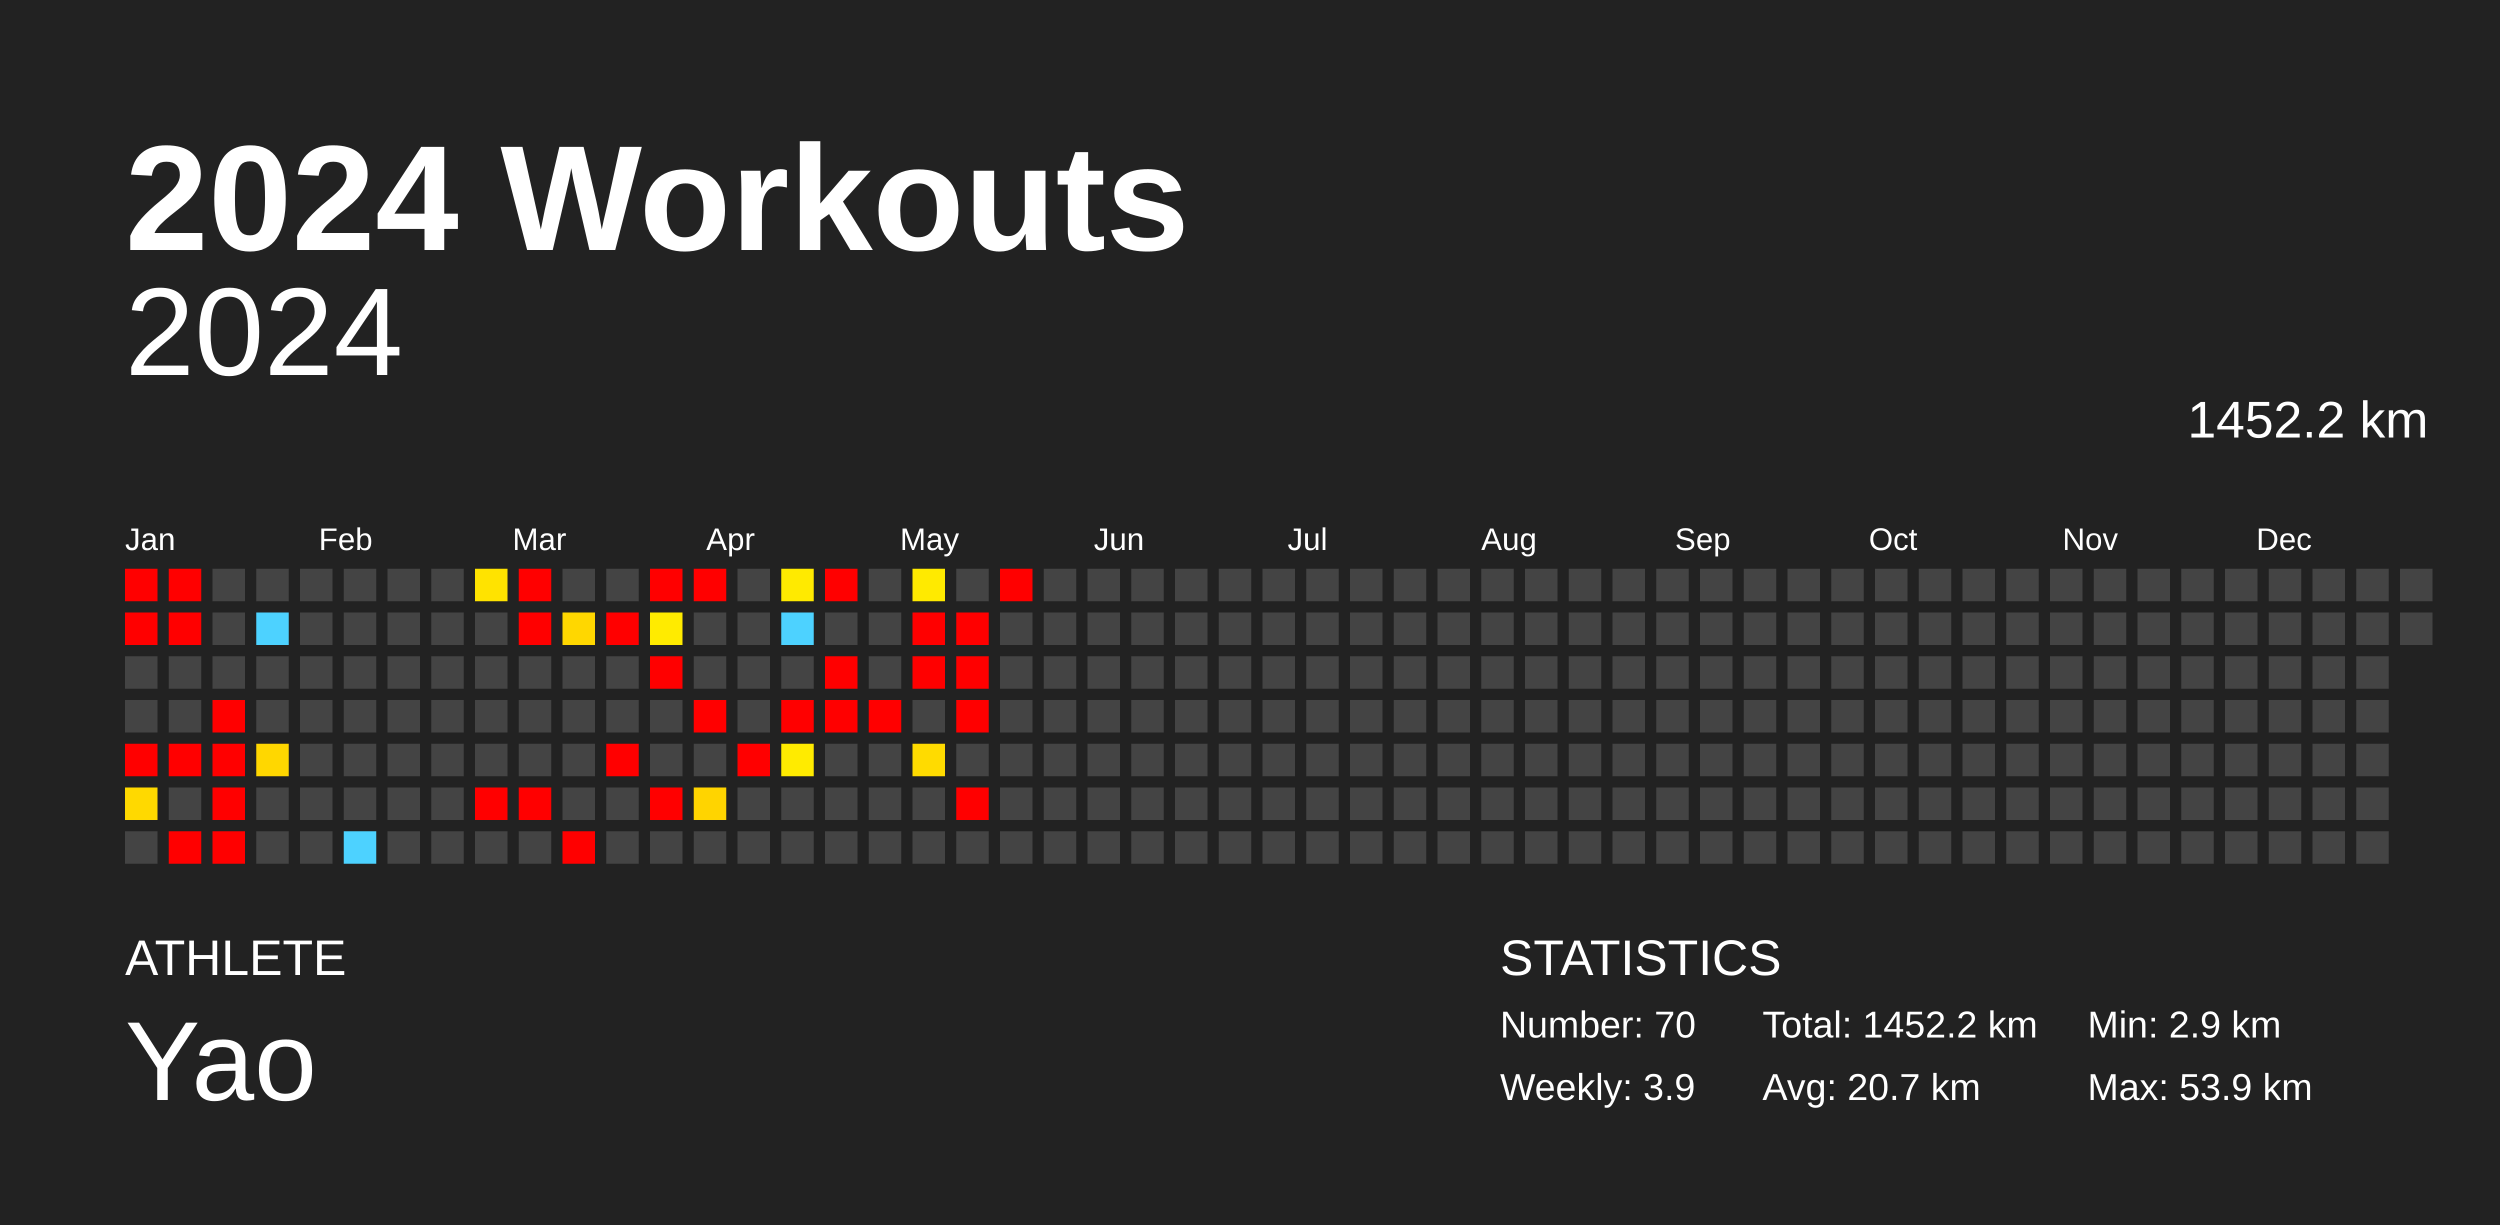
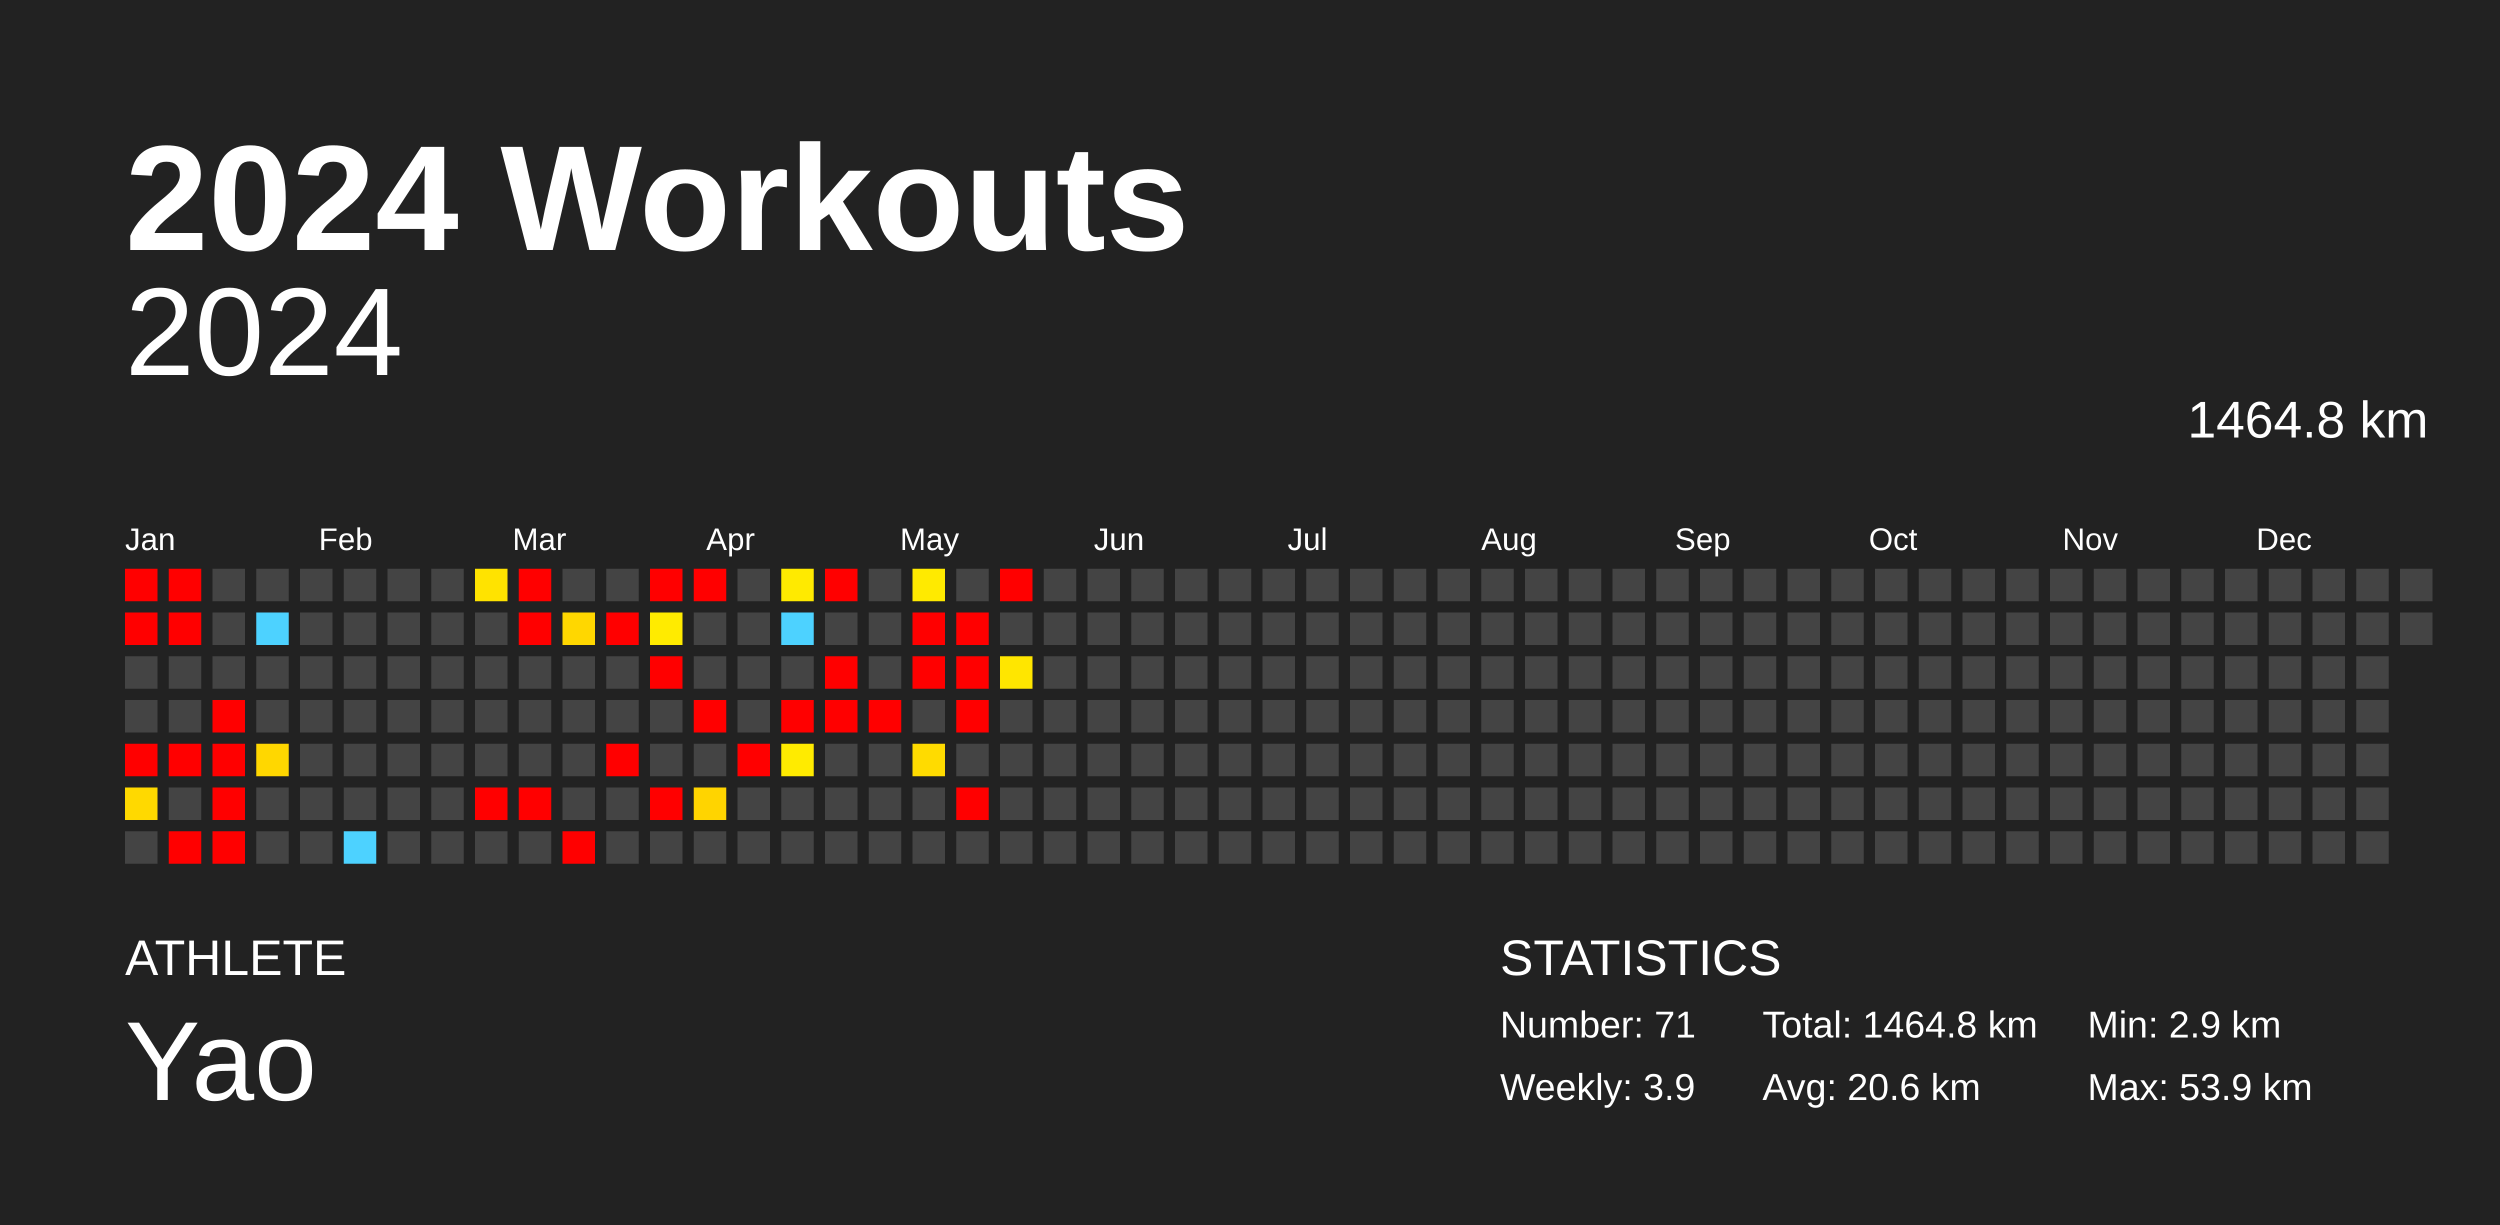
<svg xmlns="http://www.w3.org/2000/svg" baseProfile="full" height="98mm" version="1.1" viewBox="0,0,200,98" width="200mm">
  <defs />
  <rect fill="#222222" height="98" width="200" x="0" y="0" />
  <text fill="#FFFFFF" style="font-size:12px; font-family:Arial; font-weight:bold;" x="10" y="20">2024 Workouts</text>
  <text fill="#FFFFFF" style="font-size:4px; font-family:Arial" x="10" y="78">ATHLETE</text>
  <text fill="#FFFFFF" style="font-size:9px; font-family:Arial" x="10" y="88">Yao</text>
  <text fill="#FFFFFF" style="font-size:4px; font-family:Arial" x="120" y="78">STATISTICS</text>
-   <text fill="#FFFFFF" style="font-size:3px; font-family:Arial" x="120" y="83">Number: 70</text>
+   <text fill="#FFFFFF" style="font-size:3px; font-family:Arial" x="120" y="83">Number: 71</text>
  <text fill="#FFFFFF" style="font-size:3px; font-family:Arial" x="120" y="88">Weekly: 3.9</text>
-   <text fill="#FFFFFF" style="font-size:3px; font-family:Arial" x="141" y="83">Total: 1452.2 km</text>
-   <text fill="#FFFFFF" style="font-size:3px; font-family:Arial" x="141" y="88">Avg: 20.7 km</text>
+   <text fill="#FFFFFF" style="font-size:3px; font-family:Arial" x="141" y="83">Total: 1464.8 km</text>
+   <text fill="#FFFFFF" style="font-size:3px; font-family:Arial" x="141" y="88">Avg: 20.6 km</text>
  <text fill="#FFFFFF" style="font-size:3px; font-family:Arial" x="167" y="83">Min: 2.9 km</text>
  <text fill="#FFFFFF" style="font-size:3px; font-family:Arial" x="167" y="88">Max: 53.9 km</text>
  <text alignment-baseline="hanging" fill="#FFFFFF" style="font-size:10.0px; font-family:Arial;" x="10" y="30">2024</text>
-   <text alignment-baseline="hanging" fill="#FFFFFF" style="font-size:4.125px; font-family:Arial;" x="175" y="35">1452.2 km</text>
+   <text alignment-baseline="hanging" fill="#FFFFFF" style="font-size:4.125px; font-family:Arial;" x="175" y="35">1464.8 km</text>
  <text fill="#FFFFFF" style="font-size:2.5px; font-family:Arial" x="10.0" y="44">Jan</text>
  <text fill="#FFFFFF" style="font-size:2.5px; font-family:Arial" x="25.5" y="44">Feb</text>
  <text fill="#FFFFFF" style="font-size:2.5px; font-family:Arial" x="41.0" y="44">Mar</text>
  <text fill="#FFFFFF" style="font-size:2.5px; font-family:Arial" x="56.5" y="44">Apr</text>
  <text fill="#FFFFFF" style="font-size:2.5px; font-family:Arial" x="72.0" y="44">May</text>
  <text fill="#FFFFFF" style="font-size:2.5px; font-family:Arial" x="87.5" y="44">Jun</text>
  <text fill="#FFFFFF" style="font-size:2.5px; font-family:Arial" x="103.0" y="44">Jul</text>
  <text fill="#FFFFFF" style="font-size:2.5px; font-family:Arial" x="118.5" y="44">Aug</text>
  <text fill="#FFFFFF" style="font-size:2.5px; font-family:Arial" x="134.0" y="44">Sep</text>
  <text fill="#FFFFFF" style="font-size:2.5px; font-family:Arial" x="149.5" y="44">Oct</text>
  <text fill="#FFFFFF" style="font-size:2.5px; font-family:Arial" x="165.0" y="44">Nov</text>
  <text fill="#FFFFFF" style="font-size:2.5px; font-family:Arial" x="180.5" y="44">Dec</text>
  <rect fill="red" height="2.6" width="2.6" x="10.0" y="45.5" />
  <rect fill="red" height="2.6" width="2.6" x="10.0" y="49.0" />
  <rect fill="#444444" height="2.6" width="2.6" x="10.0" y="52.5" />
  <rect fill="#444444" height="2.6" width="2.6" x="10.0" y="56.0" />
  <rect fill="red" height="2.6" width="2.6" x="10.0" y="59.5" />
  <rect fill="#ffd900" height="2.6" width="2.6" x="10.0" y="63.0" />
  <rect fill="#444444" height="2.6" width="2.6" x="10.0" y="66.5" />
  <rect fill="red" height="2.6" width="2.6" x="13.5" y="45.5" />
  <rect fill="red" height="2.6" width="2.6" x="13.5" y="49.0" />
  <rect fill="#444444" height="2.6" width="2.6" x="13.5" y="52.5" />
  <rect fill="#444444" height="2.6" width="2.6" x="13.5" y="56.0" />
  <rect fill="red" height="2.6" width="2.6" x="13.5" y="59.5" />
  <rect fill="#444444" height="2.6" width="2.6" x="13.5" y="63.0" />
  <rect fill="red" height="2.6" width="2.6" x="13.5" y="66.5" />
  <rect fill="#444444" height="2.6" width="2.6" x="17.0" y="45.5" />
  <rect fill="#444444" height="2.6" width="2.6" x="17.0" y="49.0" />
  <rect fill="#444444" height="2.6" width="2.6" x="17.0" y="52.5" />
  <rect fill="red" height="2.6" width="2.6" x="17.0" y="56.0" />
  <rect fill="red" height="2.6" width="2.6" x="17.0" y="59.5" />
  <rect fill="red" height="2.6" width="2.6" x="17.0" y="63.0" />
  <rect fill="red" height="2.6" width="2.6" x="17.0" y="66.5" />
  <rect fill="#444444" height="2.6" width="2.6" x="20.5" y="45.5" />
  <rect fill="#4dd2ff" height="2.6" width="2.6" x="20.5" y="49.0" />
  <rect fill="#444444" height="2.6" width="2.6" x="20.5" y="52.5" />
  <rect fill="#444444" height="2.6" width="2.6" x="20.5" y="56.0" />
  <rect fill="#ffd700" height="2.6" width="2.6" x="20.5" y="59.5" />
  <rect fill="#444444" height="2.6" width="2.6" x="20.5" y="63.0" />
  <rect fill="#444444" height="2.6" width="2.6" x="20.5" y="66.5" />
  <rect fill="#444444" height="2.6" width="2.6" x="24.0" y="45.5" />
  <rect fill="#444444" height="2.6" width="2.6" x="24.0" y="49.0" />
  <rect fill="#444444" height="2.6" width="2.6" x="24.0" y="52.5" />
  <rect fill="#444444" height="2.6" width="2.6" x="24.0" y="56.0" />
  <rect fill="#444444" height="2.6" width="2.6" x="24.0" y="59.5" />
  <rect fill="#444444" height="2.6" width="2.6" x="24.0" y="63.0" />
  <rect fill="#444444" height="2.6" width="2.6" x="24.0" y="66.5" />
  <rect fill="#444444" height="2.6" width="2.6" x="27.5" y="45.5" />
  <rect fill="#444444" height="2.6" width="2.6" x="27.5" y="49.0" />
  <rect fill="#444444" height="2.6" width="2.6" x="27.5" y="52.5" />
  <rect fill="#444444" height="2.6" width="2.6" x="27.5" y="56.0" />
  <rect fill="#444444" height="2.6" width="2.6" x="27.5" y="59.5" />
  <rect fill="#444444" height="2.6" width="2.6" x="27.5" y="63.0" />
  <rect fill="#4dd2ff" height="2.6" width="2.6" x="27.5" y="66.5" />
  <rect fill="#444444" height="2.6" width="2.6" x="31.0" y="45.5" />
  <rect fill="#444444" height="2.6" width="2.6" x="31.0" y="49.0" />
  <rect fill="#444444" height="2.6" width="2.6" x="31.0" y="52.5" />
  <rect fill="#444444" height="2.6" width="2.6" x="31.0" y="56.0" />
  <rect fill="#444444" height="2.6" width="2.6" x="31.0" y="59.5" />
  <rect fill="#444444" height="2.6" width="2.6" x="31.0" y="63.0" />
  <rect fill="#444444" height="2.6" width="2.6" x="31.0" y="66.5" />
  <rect fill="#444444" height="2.6" width="2.6" x="34.5" y="45.5" />
  <rect fill="#444444" height="2.6" width="2.6" x="34.5" y="49.0" />
  <rect fill="#444444" height="2.6" width="2.6" x="34.5" y="52.5" />
  <rect fill="#444444" height="2.6" width="2.6" x="34.5" y="56.0" />
  <rect fill="#444444" height="2.6" width="2.6" x="34.5" y="59.5" />
  <rect fill="#444444" height="2.6" width="2.6" x="34.5" y="63.0" />
  <rect fill="#444444" height="2.6" width="2.6" x="34.5" y="66.5" />
  <rect fill="#ffe300" height="2.6" width="2.6" x="38.0" y="45.5" />
  <rect fill="#444444" height="2.6" width="2.6" x="38.0" y="49.0" />
  <rect fill="#444444" height="2.6" width="2.6" x="38.0" y="52.5" />
  <rect fill="#444444" height="2.6" width="2.6" x="38.0" y="56.0" />
  <rect fill="#444444" height="2.6" width="2.6" x="38.0" y="59.5" />
  <rect fill="red" height="2.6" width="2.6" x="38.0" y="63.0" />
  <rect fill="#444444" height="2.6" width="2.6" x="38.0" y="66.5" />
  <rect fill="red" height="2.6" width="2.6" x="41.5" y="45.5" />
  <rect fill="red" height="2.6" width="2.6" x="41.5" y="49.0" />
  <rect fill="#444444" height="2.6" width="2.6" x="41.5" y="52.5" />
  <rect fill="#444444" height="2.6" width="2.6" x="41.5" y="56.0" />
  <rect fill="#444444" height="2.6" width="2.6" x="41.5" y="59.5" />
  <rect fill="red" height="2.6" width="2.6" x="41.5" y="63.0" />
  <rect fill="#444444" height="2.6" width="2.6" x="41.5" y="66.5" />
  <rect fill="#444444" height="2.6" width="2.6" x="45.0" y="45.5" />
  <rect fill="#ffd700" height="2.6" width="2.6" x="45.0" y="49.0" />
  <rect fill="#444444" height="2.6" width="2.6" x="45.0" y="52.5" />
  <rect fill="#444444" height="2.6" width="2.6" x="45.0" y="56.0" />
  <rect fill="#444444" height="2.6" width="2.6" x="45.0" y="59.5" />
  <rect fill="#444444" height="2.6" width="2.6" x="45.0" y="63.0" />
  <rect fill="red" height="2.6" width="2.6" x="45.0" y="66.5" />
  <rect fill="#444444" height="2.6" width="2.6" x="48.5" y="45.5" />
  <rect fill="red" height="2.6" width="2.6" x="48.5" y="49.0" />
  <rect fill="#444444" height="2.6" width="2.6" x="48.5" y="52.5" />
  <rect fill="#444444" height="2.6" width="2.6" x="48.5" y="56.0" />
  <rect fill="red" height="2.6" width="2.6" x="48.5" y="59.5" />
  <rect fill="#444444" height="2.6" width="2.6" x="48.5" y="63.0" />
  <rect fill="#444444" height="2.6" width="2.6" x="48.5" y="66.5" />
  <rect fill="red" height="2.6" width="2.6" x="52.0" y="45.5" />
  <rect fill="#ffeb00" height="2.6" width="2.6" x="52.0" y="49.0" />
  <rect fill="red" height="2.6" width="2.6" x="52.0" y="52.5" />
  <rect fill="#444444" height="2.6" width="2.6" x="52.0" y="56.0" />
  <rect fill="#444444" height="2.6" width="2.6" x="52.0" y="59.5" />
  <rect fill="red" height="2.6" width="2.6" x="52.0" y="63.0" />
  <rect fill="#444444" height="2.6" width="2.6" x="52.0" y="66.5" />
  <rect fill="red" height="2.6" width="2.6" x="55.5" y="45.5" />
  <rect fill="#444444" height="2.6" width="2.6" x="55.5" y="49.0" />
  <rect fill="#444444" height="2.6" width="2.6" x="55.5" y="52.5" />
  <rect fill="red" height="2.6" width="2.6" x="55.5" y="56.0" />
  <rect fill="#444444" height="2.6" width="2.6" x="55.5" y="59.5" />
  <rect fill="#ffd400" height="2.6" width="2.6" x="55.5" y="63.0" />
  <rect fill="#444444" height="2.6" width="2.6" x="55.5" y="66.5" />
  <rect fill="#444444" height="2.6" width="2.6" x="59.0" y="45.5" />
  <rect fill="#444444" height="2.6" width="2.6" x="59.0" y="49.0" />
  <rect fill="#444444" height="2.6" width="2.6" x="59.0" y="52.5" />
  <rect fill="#444444" height="2.6" width="2.6" x="59.0" y="56.0" />
  <rect fill="red" height="2.6" width="2.6" x="59.0" y="59.5" />
  <rect fill="#444444" height="2.6" width="2.6" x="59.0" y="63.0" />
  <rect fill="#444444" height="2.6" width="2.6" x="59.0" y="66.5" />
  <rect fill="#ffea00" height="2.6" width="2.6" x="62.5" y="45.5" />
  <rect fill="#4dd2ff" height="2.6" width="2.6" x="62.5" y="49.0" />
  <rect fill="#444444" height="2.6" width="2.6" x="62.5" y="52.5" />
  <rect fill="red" height="2.6" width="2.6" x="62.5" y="56.0" />
  <rect fill="#ffeb00" height="2.6" width="2.6" x="62.5" y="59.5" />
  <rect fill="#444444" height="2.6" width="2.6" x="62.5" y="63.0" />
  <rect fill="#444444" height="2.6" width="2.6" x="62.5" y="66.5" />
  <rect fill="red" height="2.6" width="2.6" x="66.0" y="45.5" />
  <rect fill="#444444" height="2.6" width="2.6" x="66.0" y="49.0" />
  <rect fill="red" height="2.6" width="2.6" x="66.0" y="52.5" />
  <rect fill="red" height="2.6" width="2.6" x="66.0" y="56.0" />
  <rect fill="#444444" height="2.6" width="2.6" x="66.0" y="59.5" />
  <rect fill="#444444" height="2.6" width="2.6" x="66.0" y="63.0" />
  <rect fill="#444444" height="2.6" width="2.6" x="66.0" y="66.5" />
  <rect fill="#444444" height="2.6" width="2.6" x="69.5" y="45.5" />
  <rect fill="#444444" height="2.6" width="2.6" x="69.5" y="49.0" />
  <rect fill="#444444" height="2.6" width="2.6" x="69.5" y="52.5" />
  <rect fill="red" height="2.6" width="2.6" x="69.5" y="56.0" />
  <rect fill="#444444" height="2.6" width="2.6" x="69.5" y="59.5" />
  <rect fill="#444444" height="2.6" width="2.6" x="69.5" y="63.0" />
  <rect fill="#444444" height="2.6" width="2.6" x="69.5" y="66.5" />
  <rect fill="#ffea00" height="2.6" width="2.6" x="73.0" y="45.5" />
  <rect fill="red" height="2.6" width="2.6" x="73.0" y="49.0" />
  <rect fill="red" height="2.6" width="2.6" x="73.0" y="52.5" />
  <rect fill="#444444" height="2.6" width="2.6" x="73.0" y="56.0" />
  <rect fill="#ffdb00" height="2.6" width="2.6" x="73.0" y="59.5" />
  <rect fill="#444444" height="2.6" width="2.6" x="73.0" y="63.0" />
  <rect fill="#444444" height="2.6" width="2.6" x="73.0" y="66.5" />
  <rect fill="#444444" height="2.6" width="2.6" x="76.5" y="45.5" />
  <rect fill="red" height="2.6" width="2.6" x="76.5" y="49.0" />
  <rect fill="red" height="2.6" width="2.6" x="76.5" y="52.5" />
  <rect fill="red" height="2.6" width="2.6" x="76.5" y="56.0" />
  <rect fill="#444444" height="2.6" width="2.6" x="76.5" y="59.5" />
  <rect fill="red" height="2.6" width="2.6" x="76.5" y="63.0" />
  <rect fill="#444444" height="2.6" width="2.6" x="76.5" y="66.5" />
  <rect fill="red" height="2.6" width="2.6" x="80.0" y="45.5" />
  <rect fill="#444444" height="2.6" width="2.6" x="80.0" y="49.0" />
-   <rect fill="#444444" height="2.6" width="2.6" x="80.0" y="52.5" />
+   <rect fill="#ffe600" height="2.6" width="2.6" x="80.0" y="52.5" />
  <rect fill="#444444" height="2.6" width="2.6" x="80.0" y="56.0" />
  <rect fill="#444444" height="2.6" width="2.6" x="80.0" y="59.5" />
  <rect fill="#444444" height="2.6" width="2.6" x="80.0" y="63.0" />
  <rect fill="#444444" height="2.6" width="2.6" x="80.0" y="66.5" />
  <rect fill="#444444" height="2.6" width="2.6" x="83.5" y="45.5" />
  <rect fill="#444444" height="2.6" width="2.6" x="83.5" y="49.0" />
  <rect fill="#444444" height="2.6" width="2.6" x="83.5" y="52.5" />
  <rect fill="#444444" height="2.6" width="2.6" x="83.5" y="56.0" />
  <rect fill="#444444" height="2.6" width="2.6" x="83.5" y="59.5" />
  <rect fill="#444444" height="2.6" width="2.6" x="83.5" y="63.0" />
  <rect fill="#444444" height="2.6" width="2.6" x="83.5" y="66.5" />
  <rect fill="#444444" height="2.6" width="2.6" x="87.0" y="45.5" />
  <rect fill="#444444" height="2.6" width="2.6" x="87.0" y="49.0" />
  <rect fill="#444444" height="2.6" width="2.6" x="87.0" y="52.5" />
  <rect fill="#444444" height="2.6" width="2.6" x="87.0" y="56.0" />
  <rect fill="#444444" height="2.6" width="2.6" x="87.0" y="59.5" />
  <rect fill="#444444" height="2.6" width="2.6" x="87.0" y="63.0" />
  <rect fill="#444444" height="2.6" width="2.6" x="87.0" y="66.5" />
  <rect fill="#444444" height="2.6" width="2.6" x="90.5" y="45.5" />
  <rect fill="#444444" height="2.6" width="2.6" x="90.5" y="49.0" />
  <rect fill="#444444" height="2.6" width="2.6" x="90.5" y="52.5" />
  <rect fill="#444444" height="2.6" width="2.6" x="90.5" y="56.0" />
  <rect fill="#444444" height="2.6" width="2.6" x="90.5" y="59.5" />
  <rect fill="#444444" height="2.6" width="2.6" x="90.5" y="63.0" />
  <rect fill="#444444" height="2.6" width="2.6" x="90.5" y="66.5" />
  <rect fill="#444444" height="2.6" width="2.6" x="94.0" y="45.5" />
  <rect fill="#444444" height="2.6" width="2.6" x="94.0" y="49.0" />
  <rect fill="#444444" height="2.6" width="2.6" x="94.0" y="52.5" />
  <rect fill="#444444" height="2.6" width="2.6" x="94.0" y="56.0" />
  <rect fill="#444444" height="2.6" width="2.6" x="94.0" y="59.5" />
  <rect fill="#444444" height="2.6" width="2.6" x="94.0" y="63.0" />
  <rect fill="#444444" height="2.6" width="2.6" x="94.0" y="66.5" />
  <rect fill="#444444" height="2.6" width="2.6" x="97.5" y="45.5" />
  <rect fill="#444444" height="2.6" width="2.6" x="97.5" y="49.0" />
  <rect fill="#444444" height="2.6" width="2.6" x="97.5" y="52.5" />
  <rect fill="#444444" height="2.6" width="2.6" x="97.5" y="56.0" />
  <rect fill="#444444" height="2.6" width="2.6" x="97.5" y="59.5" />
  <rect fill="#444444" height="2.6" width="2.6" x="97.5" y="63.0" />
  <rect fill="#444444" height="2.6" width="2.6" x="97.5" y="66.5" />
  <rect fill="#444444" height="2.6" width="2.6" x="101.0" y="45.5" />
  <rect fill="#444444" height="2.6" width="2.6" x="101.0" y="49.0" />
  <rect fill="#444444" height="2.6" width="2.6" x="101.0" y="52.5" />
  <rect fill="#444444" height="2.6" width="2.6" x="101.0" y="56.0" />
  <rect fill="#444444" height="2.6" width="2.6" x="101.0" y="59.5" />
  <rect fill="#444444" height="2.6" width="2.6" x="101.0" y="63.0" />
  <rect fill="#444444" height="2.6" width="2.6" x="101.0" y="66.5" />
  <rect fill="#444444" height="2.6" width="2.6" x="104.5" y="45.5" />
  <rect fill="#444444" height="2.6" width="2.6" x="104.5" y="49.0" />
  <rect fill="#444444" height="2.6" width="2.6" x="104.5" y="52.5" />
  <rect fill="#444444" height="2.6" width="2.6" x="104.5" y="56.0" />
  <rect fill="#444444" height="2.6" width="2.6" x="104.5" y="59.5" />
  <rect fill="#444444" height="2.6" width="2.6" x="104.5" y="63.0" />
  <rect fill="#444444" height="2.6" width="2.6" x="104.5" y="66.5" />
  <rect fill="#444444" height="2.6" width="2.6" x="108.0" y="45.5" />
  <rect fill="#444444" height="2.6" width="2.6" x="108.0" y="49.0" />
  <rect fill="#444444" height="2.6" width="2.6" x="108.0" y="52.5" />
  <rect fill="#444444" height="2.6" width="2.6" x="108.0" y="56.0" />
  <rect fill="#444444" height="2.6" width="2.6" x="108.0" y="59.5" />
  <rect fill="#444444" height="2.6" width="2.6" x="108.0" y="63.0" />
  <rect fill="#444444" height="2.6" width="2.6" x="108.0" y="66.5" />
  <rect fill="#444444" height="2.6" width="2.6" x="111.5" y="45.5" />
  <rect fill="#444444" height="2.6" width="2.6" x="111.5" y="49.0" />
  <rect fill="#444444" height="2.6" width="2.6" x="111.5" y="52.5" />
  <rect fill="#444444" height="2.6" width="2.6" x="111.5" y="56.0" />
  <rect fill="#444444" height="2.6" width="2.6" x="111.5" y="59.5" />
  <rect fill="#444444" height="2.6" width="2.6" x="111.5" y="63.0" />
  <rect fill="#444444" height="2.6" width="2.6" x="111.5" y="66.5" />
  <rect fill="#444444" height="2.6" width="2.6" x="115.0" y="45.5" />
  <rect fill="#444444" height="2.6" width="2.6" x="115.0" y="49.0" />
  <rect fill="#444444" height="2.6" width="2.6" x="115.0" y="52.5" />
  <rect fill="#444444" height="2.6" width="2.6" x="115.0" y="56.0" />
  <rect fill="#444444" height="2.6" width="2.6" x="115.0" y="59.5" />
  <rect fill="#444444" height="2.6" width="2.6" x="115.0" y="63.0" />
  <rect fill="#444444" height="2.6" width="2.6" x="115.0" y="66.5" />
  <rect fill="#444444" height="2.6" width="2.6" x="118.5" y="45.5" />
  <rect fill="#444444" height="2.6" width="2.6" x="118.5" y="49.0" />
  <rect fill="#444444" height="2.6" width="2.6" x="118.5" y="52.5" />
  <rect fill="#444444" height="2.6" width="2.6" x="118.5" y="56.0" />
  <rect fill="#444444" height="2.6" width="2.6" x="118.5" y="59.5" />
  <rect fill="#444444" height="2.6" width="2.6" x="118.5" y="63.0" />
  <rect fill="#444444" height="2.6" width="2.6" x="118.5" y="66.5" />
  <rect fill="#444444" height="2.6" width="2.6" x="122.0" y="45.5" />
  <rect fill="#444444" height="2.6" width="2.6" x="122.0" y="49.0" />
  <rect fill="#444444" height="2.6" width="2.6" x="122.0" y="52.5" />
  <rect fill="#444444" height="2.6" width="2.6" x="122.0" y="56.0" />
  <rect fill="#444444" height="2.6" width="2.6" x="122.0" y="59.5" />
  <rect fill="#444444" height="2.6" width="2.6" x="122.0" y="63.0" />
  <rect fill="#444444" height="2.6" width="2.6" x="122.0" y="66.5" />
  <rect fill="#444444" height="2.6" width="2.6" x="125.5" y="45.5" />
  <rect fill="#444444" height="2.6" width="2.6" x="125.5" y="49.0" />
  <rect fill="#444444" height="2.6" width="2.6" x="125.5" y="52.5" />
  <rect fill="#444444" height="2.6" width="2.6" x="125.5" y="56.0" />
  <rect fill="#444444" height="2.6" width="2.6" x="125.5" y="59.5" />
  <rect fill="#444444" height="2.6" width="2.6" x="125.5" y="63.0" />
  <rect fill="#444444" height="2.6" width="2.6" x="125.5" y="66.5" />
  <rect fill="#444444" height="2.6" width="2.6" x="129.0" y="45.5" />
  <rect fill="#444444" height="2.6" width="2.6" x="129.0" y="49.0" />
  <rect fill="#444444" height="2.6" width="2.6" x="129.0" y="52.5" />
  <rect fill="#444444" height="2.6" width="2.6" x="129.0" y="56.0" />
  <rect fill="#444444" height="2.6" width="2.6" x="129.0" y="59.5" />
  <rect fill="#444444" height="2.6" width="2.6" x="129.0" y="63.0" />
  <rect fill="#444444" height="2.6" width="2.6" x="129.0" y="66.5" />
  <rect fill="#444444" height="2.6" width="2.6" x="132.5" y="45.5" />
  <rect fill="#444444" height="2.6" width="2.6" x="132.5" y="49.0" />
  <rect fill="#444444" height="2.6" width="2.6" x="132.5" y="52.5" />
  <rect fill="#444444" height="2.6" width="2.6" x="132.5" y="56.0" />
  <rect fill="#444444" height="2.6" width="2.6" x="132.5" y="59.5" />
  <rect fill="#444444" height="2.6" width="2.6" x="132.5" y="63.0" />
  <rect fill="#444444" height="2.6" width="2.6" x="132.5" y="66.5" />
  <rect fill="#444444" height="2.6" width="2.6" x="136.0" y="45.5" />
  <rect fill="#444444" height="2.6" width="2.6" x="136.0" y="49.0" />
  <rect fill="#444444" height="2.6" width="2.6" x="136.0" y="52.5" />
  <rect fill="#444444" height="2.6" width="2.6" x="136.0" y="56.0" />
  <rect fill="#444444" height="2.6" width="2.6" x="136.0" y="59.5" />
  <rect fill="#444444" height="2.6" width="2.6" x="136.0" y="63.0" />
  <rect fill="#444444" height="2.6" width="2.6" x="136.0" y="66.5" />
  <rect fill="#444444" height="2.6" width="2.6" x="139.5" y="45.5" />
  <rect fill="#444444" height="2.6" width="2.6" x="139.5" y="49.0" />
  <rect fill="#444444" height="2.6" width="2.6" x="139.5" y="52.5" />
  <rect fill="#444444" height="2.6" width="2.6" x="139.5" y="56.0" />
  <rect fill="#444444" height="2.6" width="2.6" x="139.5" y="59.5" />
  <rect fill="#444444" height="2.6" width="2.6" x="139.5" y="63.0" />
  <rect fill="#444444" height="2.6" width="2.6" x="139.5" y="66.5" />
  <rect fill="#444444" height="2.6" width="2.6" x="143.0" y="45.5" />
  <rect fill="#444444" height="2.6" width="2.6" x="143.0" y="49.0" />
  <rect fill="#444444" height="2.6" width="2.6" x="143.0" y="52.5" />
  <rect fill="#444444" height="2.6" width="2.6" x="143.0" y="56.0" />
  <rect fill="#444444" height="2.6" width="2.6" x="143.0" y="59.5" />
  <rect fill="#444444" height="2.6" width="2.6" x="143.0" y="63.0" />
  <rect fill="#444444" height="2.6" width="2.6" x="143.0" y="66.5" />
  <rect fill="#444444" height="2.6" width="2.6" x="146.5" y="45.5" />
  <rect fill="#444444" height="2.6" width="2.6" x="146.5" y="49.0" />
  <rect fill="#444444" height="2.6" width="2.6" x="146.5" y="52.5" />
  <rect fill="#444444" height="2.6" width="2.6" x="146.5" y="56.0" />
  <rect fill="#444444" height="2.6" width="2.6" x="146.5" y="59.5" />
  <rect fill="#444444" height="2.6" width="2.6" x="146.5" y="63.0" />
  <rect fill="#444444" height="2.6" width="2.6" x="146.5" y="66.5" />
  <rect fill="#444444" height="2.6" width="2.6" x="150.0" y="45.5" />
  <rect fill="#444444" height="2.6" width="2.6" x="150.0" y="49.0" />
  <rect fill="#444444" height="2.6" width="2.6" x="150.0" y="52.5" />
  <rect fill="#444444" height="2.6" width="2.6" x="150.0" y="56.0" />
  <rect fill="#444444" height="2.6" width="2.6" x="150.0" y="59.5" />
  <rect fill="#444444" height="2.6" width="2.6" x="150.0" y="63.0" />
  <rect fill="#444444" height="2.6" width="2.6" x="150.0" y="66.5" />
  <rect fill="#444444" height="2.6" width="2.6" x="153.5" y="45.5" />
  <rect fill="#444444" height="2.6" width="2.6" x="153.5" y="49.0" />
  <rect fill="#444444" height="2.6" width="2.6" x="153.5" y="52.5" />
  <rect fill="#444444" height="2.6" width="2.6" x="153.5" y="56.0" />
  <rect fill="#444444" height="2.6" width="2.6" x="153.5" y="59.5" />
  <rect fill="#444444" height="2.6" width="2.6" x="153.5" y="63.0" />
  <rect fill="#444444" height="2.6" width="2.6" x="153.5" y="66.5" />
  <rect fill="#444444" height="2.6" width="2.6" x="157.0" y="45.5" />
  <rect fill="#444444" height="2.6" width="2.6" x="157.0" y="49.0" />
  <rect fill="#444444" height="2.6" width="2.6" x="157.0" y="52.5" />
  <rect fill="#444444" height="2.6" width="2.6" x="157.0" y="56.0" />
  <rect fill="#444444" height="2.6" width="2.6" x="157.0" y="59.5" />
  <rect fill="#444444" height="2.6" width="2.6" x="157.0" y="63.0" />
  <rect fill="#444444" height="2.6" width="2.6" x="157.0" y="66.5" />
  <rect fill="#444444" height="2.6" width="2.6" x="160.5" y="45.5" />
  <rect fill="#444444" height="2.6" width="2.6" x="160.5" y="49.0" />
  <rect fill="#444444" height="2.6" width="2.6" x="160.5" y="52.5" />
  <rect fill="#444444" height="2.6" width="2.6" x="160.5" y="56.0" />
  <rect fill="#444444" height="2.6" width="2.6" x="160.5" y="59.5" />
  <rect fill="#444444" height="2.6" width="2.6" x="160.5" y="63.0" />
  <rect fill="#444444" height="2.6" width="2.6" x="160.5" y="66.5" />
  <rect fill="#444444" height="2.6" width="2.6" x="164.0" y="45.5" />
  <rect fill="#444444" height="2.6" width="2.6" x="164.0" y="49.0" />
  <rect fill="#444444" height="2.6" width="2.6" x="164.0" y="52.5" />
  <rect fill="#444444" height="2.6" width="2.6" x="164.0" y="56.0" />
  <rect fill="#444444" height="2.6" width="2.6" x="164.0" y="59.5" />
  <rect fill="#444444" height="2.6" width="2.6" x="164.0" y="63.0" />
  <rect fill="#444444" height="2.6" width="2.6" x="164.0" y="66.5" />
  <rect fill="#444444" height="2.6" width="2.6" x="167.5" y="45.5" />
  <rect fill="#444444" height="2.6" width="2.6" x="167.5" y="49.0" />
  <rect fill="#444444" height="2.6" width="2.6" x="167.5" y="52.5" />
  <rect fill="#444444" height="2.6" width="2.6" x="167.5" y="56.0" />
  <rect fill="#444444" height="2.6" width="2.6" x="167.5" y="59.5" />
  <rect fill="#444444" height="2.6" width="2.6" x="167.5" y="63.0" />
  <rect fill="#444444" height="2.6" width="2.6" x="167.5" y="66.5" />
  <rect fill="#444444" height="2.6" width="2.6" x="171.0" y="45.5" />
  <rect fill="#444444" height="2.6" width="2.6" x="171.0" y="49.0" />
  <rect fill="#444444" height="2.6" width="2.6" x="171.0" y="52.5" />
  <rect fill="#444444" height="2.6" width="2.6" x="171.0" y="56.0" />
  <rect fill="#444444" height="2.6" width="2.6" x="171.0" y="59.5" />
  <rect fill="#444444" height="2.6" width="2.6" x="171.0" y="63.0" />
  <rect fill="#444444" height="2.6" width="2.6" x="171.0" y="66.5" />
  <rect fill="#444444" height="2.6" width="2.6" x="174.5" y="45.5" />
  <rect fill="#444444" height="2.6" width="2.6" x="174.5" y="49.0" />
  <rect fill="#444444" height="2.6" width="2.6" x="174.5" y="52.5" />
  <rect fill="#444444" height="2.6" width="2.6" x="174.5" y="56.0" />
  <rect fill="#444444" height="2.6" width="2.6" x="174.5" y="59.5" />
  <rect fill="#444444" height="2.6" width="2.6" x="174.5" y="63.0" />
  <rect fill="#444444" height="2.6" width="2.6" x="174.5" y="66.5" />
  <rect fill="#444444" height="2.6" width="2.6" x="178.0" y="45.5" />
  <rect fill="#444444" height="2.6" width="2.6" x="178.0" y="49.0" />
  <rect fill="#444444" height="2.6" width="2.6" x="178.0" y="52.5" />
  <rect fill="#444444" height="2.6" width="2.6" x="178.0" y="56.0" />
  <rect fill="#444444" height="2.6" width="2.6" x="178.0" y="59.5" />
  <rect fill="#444444" height="2.6" width="2.6" x="178.0" y="63.0" />
  <rect fill="#444444" height="2.6" width="2.6" x="178.0" y="66.5" />
  <rect fill="#444444" height="2.6" width="2.6" x="181.5" y="45.5" />
  <rect fill="#444444" height="2.6" width="2.6" x="181.5" y="49.0" />
  <rect fill="#444444" height="2.6" width="2.6" x="181.5" y="52.5" />
  <rect fill="#444444" height="2.6" width="2.6" x="181.5" y="56.0" />
  <rect fill="#444444" height="2.6" width="2.6" x="181.5" y="59.5" />
  <rect fill="#444444" height="2.6" width="2.6" x="181.5" y="63.0" />
  <rect fill="#444444" height="2.6" width="2.6" x="181.5" y="66.5" />
  <rect fill="#444444" height="2.6" width="2.6" x="185.0" y="45.5" />
  <rect fill="#444444" height="2.6" width="2.6" x="185.0" y="49.0" />
  <rect fill="#444444" height="2.6" width="2.6" x="185.0" y="52.5" />
  <rect fill="#444444" height="2.6" width="2.6" x="185.0" y="56.0" />
  <rect fill="#444444" height="2.6" width="2.6" x="185.0" y="59.5" />
  <rect fill="#444444" height="2.6" width="2.6" x="185.0" y="63.0" />
  <rect fill="#444444" height="2.6" width="2.6" x="185.0" y="66.5" />
  <rect fill="#444444" height="2.6" width="2.6" x="188.5" y="45.5" />
  <rect fill="#444444" height="2.6" width="2.6" x="188.5" y="49.0" />
  <rect fill="#444444" height="2.6" width="2.6" x="188.5" y="52.5" />
  <rect fill="#444444" height="2.6" width="2.6" x="188.5" y="56.0" />
  <rect fill="#444444" height="2.6" width="2.6" x="188.5" y="59.5" />
  <rect fill="#444444" height="2.6" width="2.6" x="188.5" y="63.0" />
  <rect fill="#444444" height="2.6" width="2.6" x="188.5" y="66.5" />
  <rect fill="#444444" height="2.6" width="2.6" x="192.0" y="45.5" />
  <rect fill="#444444" height="2.6" width="2.6" x="192.0" y="49.0" />
</svg>
